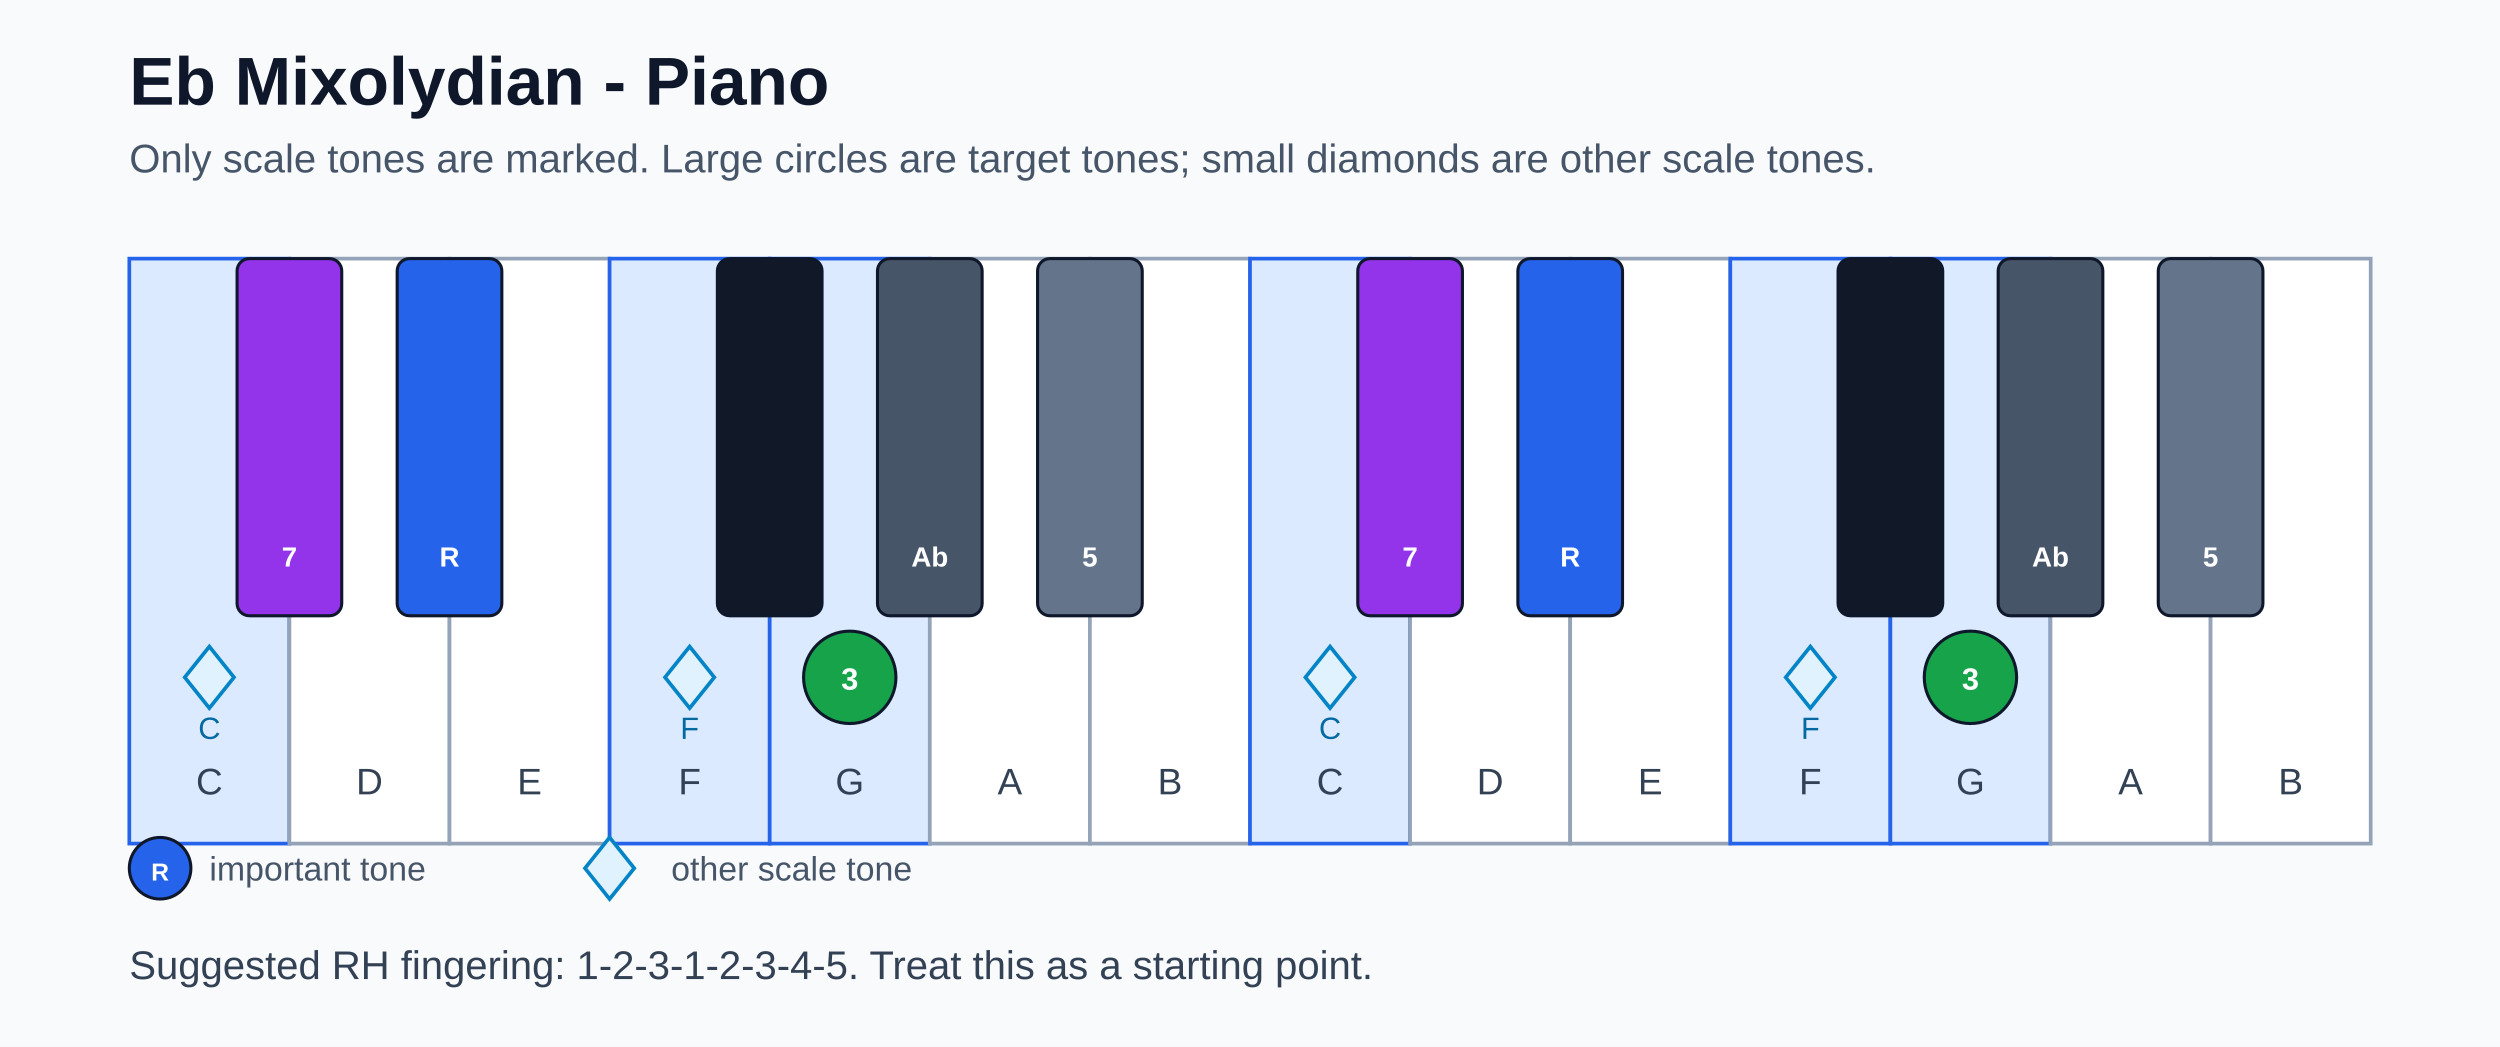
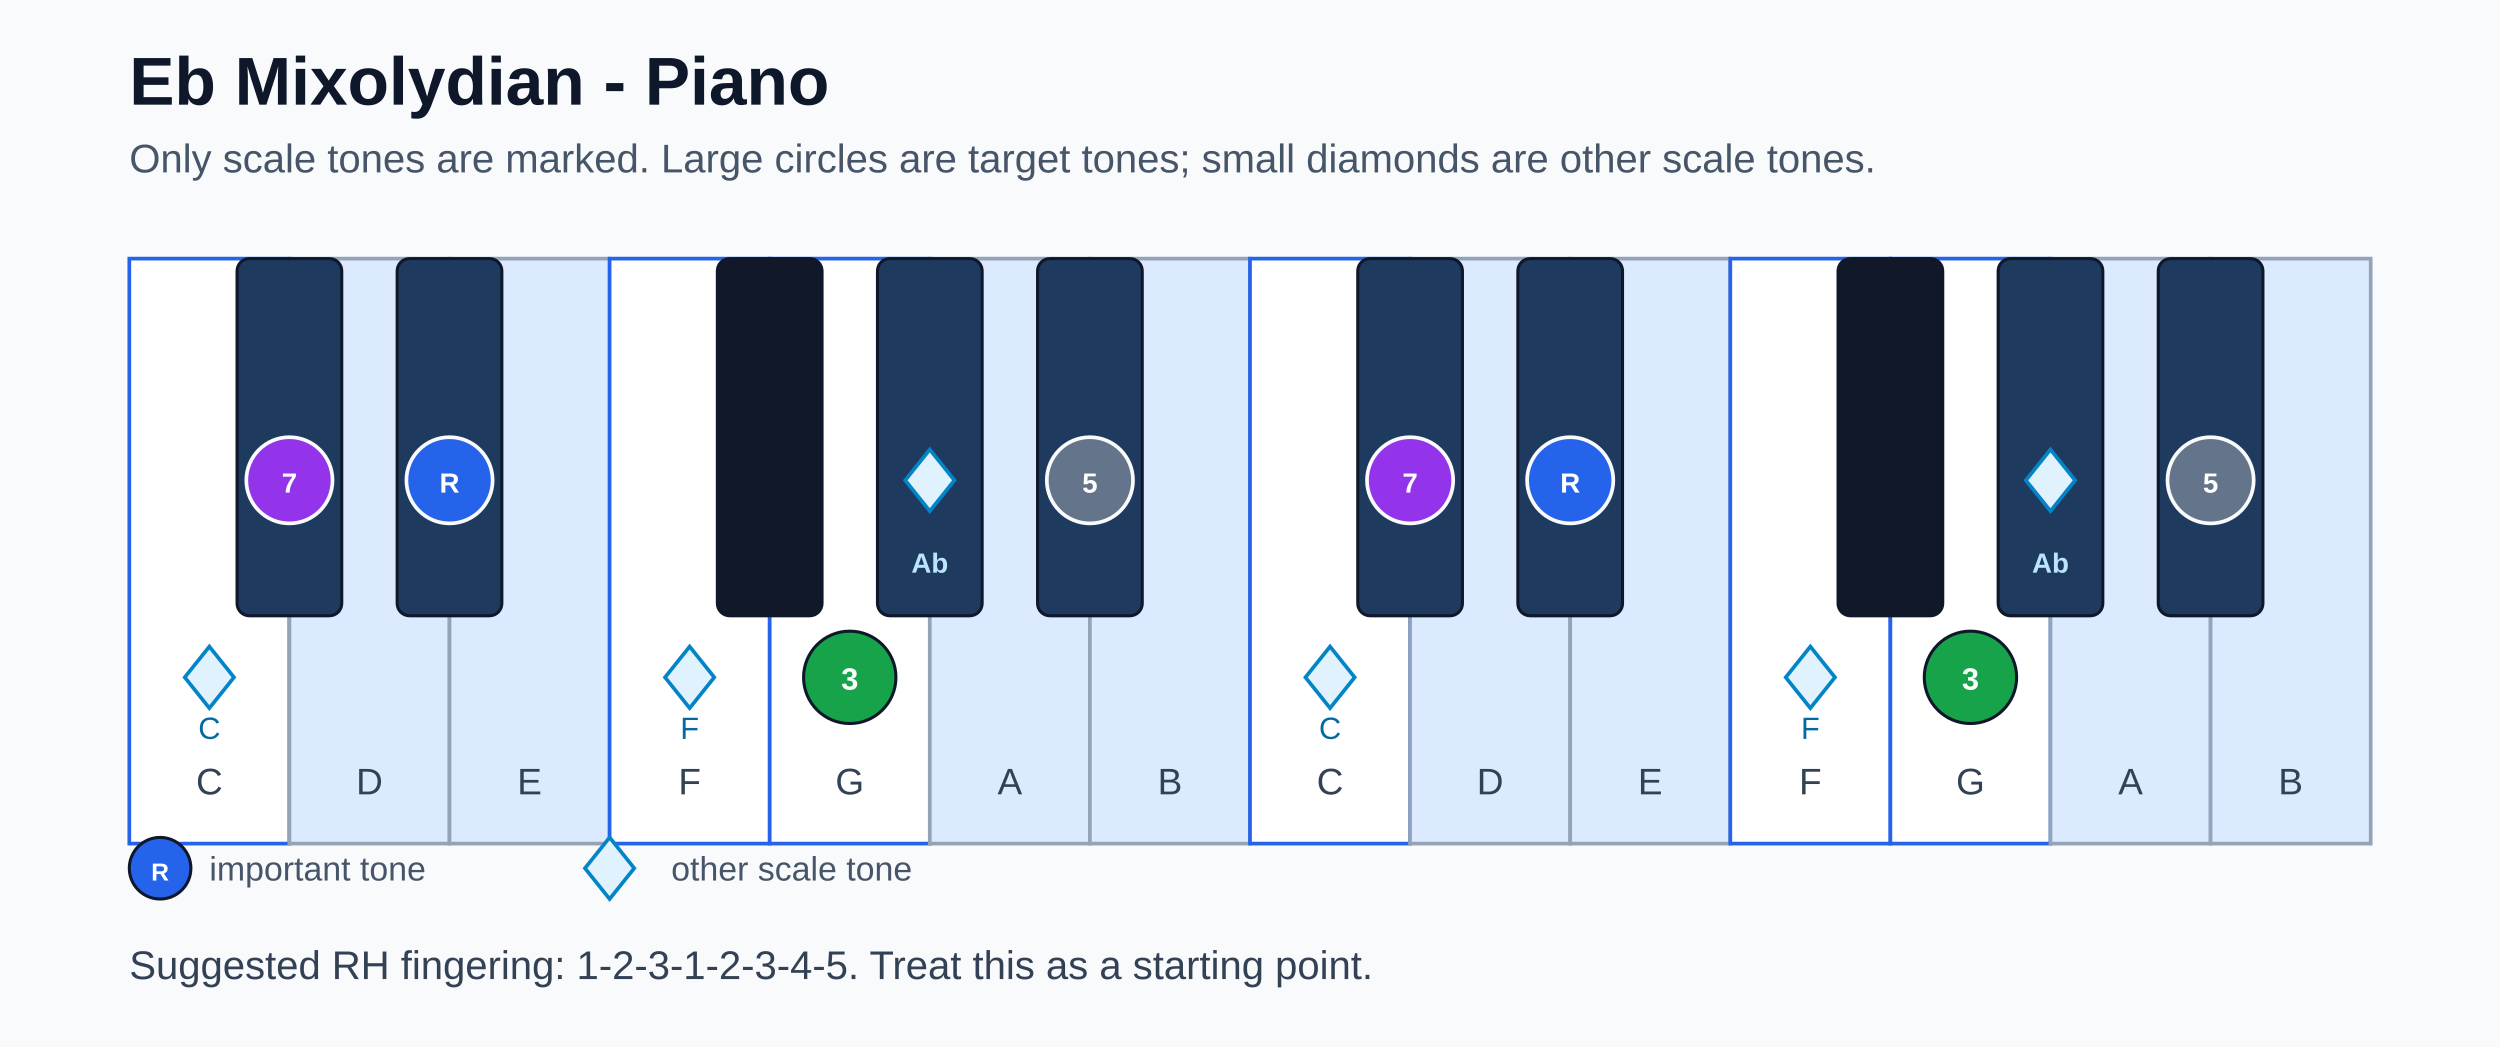
<svg xmlns="http://www.w3.org/2000/svg" width="812" height="340" viewBox="0 0 812 340">
  <rect width="100%" height="100%" fill="#f8fafc" />
  <text x="42" y="34" font-family="Arial, sans-serif" font-size="22" font-weight="700" fill="#0f172a">Eb Mixolydian - Piano</text>
  <text x="42" y="56" font-family="Arial, sans-serif" font-size="13" fill="#475569">Only scale tones are marked. Large circles are target tones; small diamonds are other scale tones.</text>
-   <rect x="42" y="84" width="52" height="190" fill="#dbeafe" stroke="#2563eb" stroke-width="1.2" />
+   <rect x="42" y="84" width="52" height="190" fill="#ffffff" stroke="#2563eb" stroke-width="1.2" />
  <text x="68.0" y="258" text-anchor="middle" font-family="Arial, sans-serif" font-size="12" fill="#334155">C</text>
  <polygon points="68.0,210 76.0,220 68.0,230 60.0,220" fill="#e0f2fe" stroke="#0284c7" stroke-width="1.2" />
  <text x="68.0" y="240" text-anchor="middle" font-family="Arial, sans-serif" font-size="10" fill="#0369a1">C</text>
-   <rect x="94" y="84" width="52" height="190" fill="#ffffff" stroke="#94a3b8" stroke-width="1.2" />
+   <rect x="94" y="84" width="52" height="190" fill="#dbeafe" stroke="#94a3b8" stroke-width="1.2" />
  <text x="120.0" y="258" text-anchor="middle" font-family="Arial, sans-serif" font-size="12" fill="#334155">D</text>
-   <rect x="146" y="84" width="52" height="190" fill="#ffffff" stroke="#94a3b8" stroke-width="1.2" />
+   <rect x="146" y="84" width="52" height="190" fill="#dbeafe" stroke="#94a3b8" stroke-width="1.2" />
  <text x="172.0" y="258" text-anchor="middle" font-family="Arial, sans-serif" font-size="12" fill="#334155">E</text>
-   <rect x="198" y="84" width="52" height="190" fill="#dbeafe" stroke="#2563eb" stroke-width="1.2" />
+   <rect x="198" y="84" width="52" height="190" fill="#ffffff" stroke="#2563eb" stroke-width="1.2" />
  <text x="224.0" y="258" text-anchor="middle" font-family="Arial, sans-serif" font-size="12" fill="#334155">F</text>
  <polygon points="224.0,210 232.0,220 224.0,230 216.0,220" fill="#e0f2fe" stroke="#0284c7" stroke-width="1.2" />
  <text x="224.0" y="240" text-anchor="middle" font-family="Arial, sans-serif" font-size="10" fill="#0369a1">F</text>
-   <rect x="250" y="84" width="52" height="190" fill="#dbeafe" stroke="#2563eb" stroke-width="1.2" />
+   <rect x="250" y="84" width="52" height="190" fill="#ffffff" stroke="#2563eb" stroke-width="1.2" />
  <text x="276.0" y="258" text-anchor="middle" font-family="Arial, sans-serif" font-size="12" fill="#334155">G</text>
  <circle cx="276.0" cy="220" r="15" fill="#16a34a" stroke="#0f172a" stroke-width="1" />
  <text x="276.0" y="224" text-anchor="middle" font-family="Arial, sans-serif" font-size="10" font-weight="700" fill="#ffffff">3</text>
-   <rect x="302" y="84" width="52" height="190" fill="#ffffff" stroke="#94a3b8" stroke-width="1.2" />
+   <rect x="302" y="84" width="52" height="190" fill="#dbeafe" stroke="#94a3b8" stroke-width="1.2" />
  <text x="328.0" y="258" text-anchor="middle" font-family="Arial, sans-serif" font-size="12" fill="#334155">A</text>
-   <rect x="354" y="84" width="52" height="190" fill="#ffffff" stroke="#94a3b8" stroke-width="1.2" />
+   <rect x="354" y="84" width="52" height="190" fill="#dbeafe" stroke="#94a3b8" stroke-width="1.2" />
  <text x="380.0" y="258" text-anchor="middle" font-family="Arial, sans-serif" font-size="12" fill="#334155">B</text>
-   <rect x="406" y="84" width="52" height="190" fill="#dbeafe" stroke="#2563eb" stroke-width="1.2" />
+   <rect x="406" y="84" width="52" height="190" fill="#ffffff" stroke="#2563eb" stroke-width="1.2" />
  <text x="432.0" y="258" text-anchor="middle" font-family="Arial, sans-serif" font-size="12" fill="#334155">C</text>
  <polygon points="432.0,210 440.0,220 432.0,230 424.0,220" fill="#e0f2fe" stroke="#0284c7" stroke-width="1.2" />
  <text x="432.0" y="240" text-anchor="middle" font-family="Arial, sans-serif" font-size="10" fill="#0369a1">C</text>
-   <rect x="458" y="84" width="52" height="190" fill="#ffffff" stroke="#94a3b8" stroke-width="1.2" />
+   <rect x="458" y="84" width="52" height="190" fill="#dbeafe" stroke="#94a3b8" stroke-width="1.2" />
  <text x="484.0" y="258" text-anchor="middle" font-family="Arial, sans-serif" font-size="12" fill="#334155">D</text>
-   <rect x="510" y="84" width="52" height="190" fill="#ffffff" stroke="#94a3b8" stroke-width="1.2" />
+   <rect x="510" y="84" width="52" height="190" fill="#dbeafe" stroke="#94a3b8" stroke-width="1.2" />
  <text x="536.0" y="258" text-anchor="middle" font-family="Arial, sans-serif" font-size="12" fill="#334155">E</text>
-   <rect x="562" y="84" width="52" height="190" fill="#dbeafe" stroke="#2563eb" stroke-width="1.2" />
+   <rect x="562" y="84" width="52" height="190" fill="#ffffff" stroke="#2563eb" stroke-width="1.2" />
  <text x="588.0" y="258" text-anchor="middle" font-family="Arial, sans-serif" font-size="12" fill="#334155">F</text>
  <polygon points="588.0,210 596.0,220 588.0,230 580.0,220" fill="#e0f2fe" stroke="#0284c7" stroke-width="1.2" />
  <text x="588.0" y="240" text-anchor="middle" font-family="Arial, sans-serif" font-size="10" fill="#0369a1">F</text>
-   <rect x="614" y="84" width="52" height="190" fill="#dbeafe" stroke="#2563eb" stroke-width="1.2" />
+   <rect x="614" y="84" width="52" height="190" fill="#ffffff" stroke="#2563eb" stroke-width="1.2" />
  <text x="640.0" y="258" text-anchor="middle" font-family="Arial, sans-serif" font-size="12" fill="#334155">G</text>
  <circle cx="640.0" cy="220" r="15" fill="#16a34a" stroke="#0f172a" stroke-width="1" />
  <text x="640.0" y="224" text-anchor="middle" font-family="Arial, sans-serif" font-size="10" font-weight="700" fill="#ffffff">3</text>
-   <rect x="666" y="84" width="52" height="190" fill="#ffffff" stroke="#94a3b8" stroke-width="1.2" />
+   <rect x="666" y="84" width="52" height="190" fill="#dbeafe" stroke="#94a3b8" stroke-width="1.2" />
  <text x="692.0" y="258" text-anchor="middle" font-family="Arial, sans-serif" font-size="12" fill="#334155">A</text>
-   <rect x="718" y="84" width="52" height="190" fill="#ffffff" stroke="#94a3b8" stroke-width="1.2" />
+   <rect x="718" y="84" width="52" height="190" fill="#dbeafe" stroke="#94a3b8" stroke-width="1.2" />
  <text x="744.0" y="258" text-anchor="middle" font-family="Arial, sans-serif" font-size="12" fill="#334155">B</text>
-   <rect x="77.0" y="84" width="34" height="116" rx="4" fill="#9333ea" stroke="#0f172a" stroke-width="1" />
-   <text x="94.0" y="184" text-anchor="middle" font-family="Arial, sans-serif" font-size="9" font-weight="700" fill="#ffffff">7</text>
-   <rect x="129.0" y="84" width="34" height="116" rx="4" fill="#2563eb" stroke="#0f172a" stroke-width="1" />
-   <text x="146.0" y="184" text-anchor="middle" font-family="Arial, sans-serif" font-size="9" font-weight="700" fill="#ffffff">R</text>
+   <rect x="77.0" y="84" width="34" height="116" rx="4" fill="#1e3a5f" stroke="#0f172a" stroke-width="1" />
+   <circle cx="94.0" cy="156" r="14" fill="#9333ea" stroke="#f8fafc" stroke-width="1.2" />
+   <text x="94.0" y="160" text-anchor="middle" font-family="Arial, sans-serif" font-size="9" font-weight="700" fill="#ffffff">7</text>
+   <rect x="129.0" y="84" width="34" height="116" rx="4" fill="#1e3a5f" stroke="#0f172a" stroke-width="1" />
+   <circle cx="146.0" cy="156" r="14" fill="#2563eb" stroke="#f8fafc" stroke-width="1.2" />
+   <text x="146.0" y="160" text-anchor="middle" font-family="Arial, sans-serif" font-size="9" font-weight="700" fill="#ffffff">R</text>
  <rect x="233.0" y="84" width="34" height="116" rx="4" fill="#111827" stroke="#0f172a" stroke-width="1" />
-   <rect x="285.0" y="84" width="34" height="116" rx="4" fill="#475569" stroke="#0f172a" stroke-width="1" />
-   <text x="302.0" y="184" text-anchor="middle" font-family="Arial, sans-serif" font-size="9" font-weight="700" fill="#ffffff">Ab</text>
-   <rect x="337.0" y="84" width="34" height="116" rx="4" fill="#64748b" stroke="#0f172a" stroke-width="1" />
-   <text x="354.0" y="184" text-anchor="middle" font-family="Arial, sans-serif" font-size="9" font-weight="700" fill="#ffffff">5</text>
-   <rect x="441.0" y="84" width="34" height="116" rx="4" fill="#9333ea" stroke="#0f172a" stroke-width="1" />
-   <text x="458.0" y="184" text-anchor="middle" font-family="Arial, sans-serif" font-size="9" font-weight="700" fill="#ffffff">7</text>
-   <rect x="493.0" y="84" width="34" height="116" rx="4" fill="#2563eb" stroke="#0f172a" stroke-width="1" />
-   <text x="510.0" y="184" text-anchor="middle" font-family="Arial, sans-serif" font-size="9" font-weight="700" fill="#ffffff">R</text>
+   <rect x="285.0" y="84" width="34" height="116" rx="4" fill="#1e3a5f" stroke="#0f172a" stroke-width="1" />
+   <polygon points="302.0,146 310.0,156 302.0,166 294.0,156" fill="#e0f2fe" stroke="#0284c7" stroke-width="1.2" />
+   <text x="302.0" y="186" text-anchor="middle" font-family="Arial, sans-serif" font-size="9" font-weight="700" fill="#bae6fd">Ab</text>
+   <rect x="337.0" y="84" width="34" height="116" rx="4" fill="#1e3a5f" stroke="#0f172a" stroke-width="1" />
+   <circle cx="354.0" cy="156" r="14" fill="#64748b" stroke="#f8fafc" stroke-width="1.2" />
+   <text x="354.0" y="160" text-anchor="middle" font-family="Arial, sans-serif" font-size="9" font-weight="700" fill="#ffffff">5</text>
+   <rect x="441.0" y="84" width="34" height="116" rx="4" fill="#1e3a5f" stroke="#0f172a" stroke-width="1" />
+   <circle cx="458.0" cy="156" r="14" fill="#9333ea" stroke="#f8fafc" stroke-width="1.2" />
+   <text x="458.0" y="160" text-anchor="middle" font-family="Arial, sans-serif" font-size="9" font-weight="700" fill="#ffffff">7</text>
+   <rect x="493.0" y="84" width="34" height="116" rx="4" fill="#1e3a5f" stroke="#0f172a" stroke-width="1" />
+   <circle cx="510.0" cy="156" r="14" fill="#2563eb" stroke="#f8fafc" stroke-width="1.2" />
+   <text x="510.0" y="160" text-anchor="middle" font-family="Arial, sans-serif" font-size="9" font-weight="700" fill="#ffffff">R</text>
  <rect x="597.0" y="84" width="34" height="116" rx="4" fill="#111827" stroke="#0f172a" stroke-width="1" />
-   <rect x="649.0" y="84" width="34" height="116" rx="4" fill="#475569" stroke="#0f172a" stroke-width="1" />
-   <text x="666.0" y="184" text-anchor="middle" font-family="Arial, sans-serif" font-size="9" font-weight="700" fill="#ffffff">Ab</text>
-   <rect x="701.0" y="84" width="34" height="116" rx="4" fill="#64748b" stroke="#0f172a" stroke-width="1" />
-   <text x="718.0" y="184" text-anchor="middle" font-family="Arial, sans-serif" font-size="9" font-weight="700" fill="#ffffff">5</text>
+   <rect x="649.0" y="84" width="34" height="116" rx="4" fill="#1e3a5f" stroke="#0f172a" stroke-width="1" />
+   <polygon points="666.0,146 674.0,156 666.0,166 658.0,156" fill="#e0f2fe" stroke="#0284c7" stroke-width="1.2" />
+   <text x="666.0" y="186" text-anchor="middle" font-family="Arial, sans-serif" font-size="9" font-weight="700" fill="#bae6fd">Ab</text>
+   <rect x="701.0" y="84" width="34" height="116" rx="4" fill="#1e3a5f" stroke="#0f172a" stroke-width="1" />
+   <circle cx="718.0" cy="156" r="14" fill="#64748b" stroke="#f8fafc" stroke-width="1.2" />
+   <text x="718.0" y="160" text-anchor="middle" font-family="Arial, sans-serif" font-size="9" font-weight="700" fill="#ffffff">5</text>
  <circle cx="52" cy="282" r="10" fill="#2563eb" stroke="#0f172a" stroke-width="1" />
  <text x="52" y="286" text-anchor="middle" font-family="Arial, sans-serif" font-size="8" font-weight="700" fill="#ffffff">R</text>
  <text x="68" y="286" font-family="Arial, sans-serif" font-size="11" fill="#475569">important tone</text>
  <polygon points="198,272 206,282 198,292 190,282" fill="#e0f2fe" stroke="#0284c7" stroke-width="1.2" />
  <text x="218" y="286" font-family="Arial, sans-serif" font-size="11" fill="#475569">other scale tone</text>
  <text x="42" y="318" font-family="Arial, sans-serif" font-size="13" fill="#334155">Suggested RH fingering: 1-2-3-1-2-3-4-5. Treat this as a starting point.</text>
</svg>
